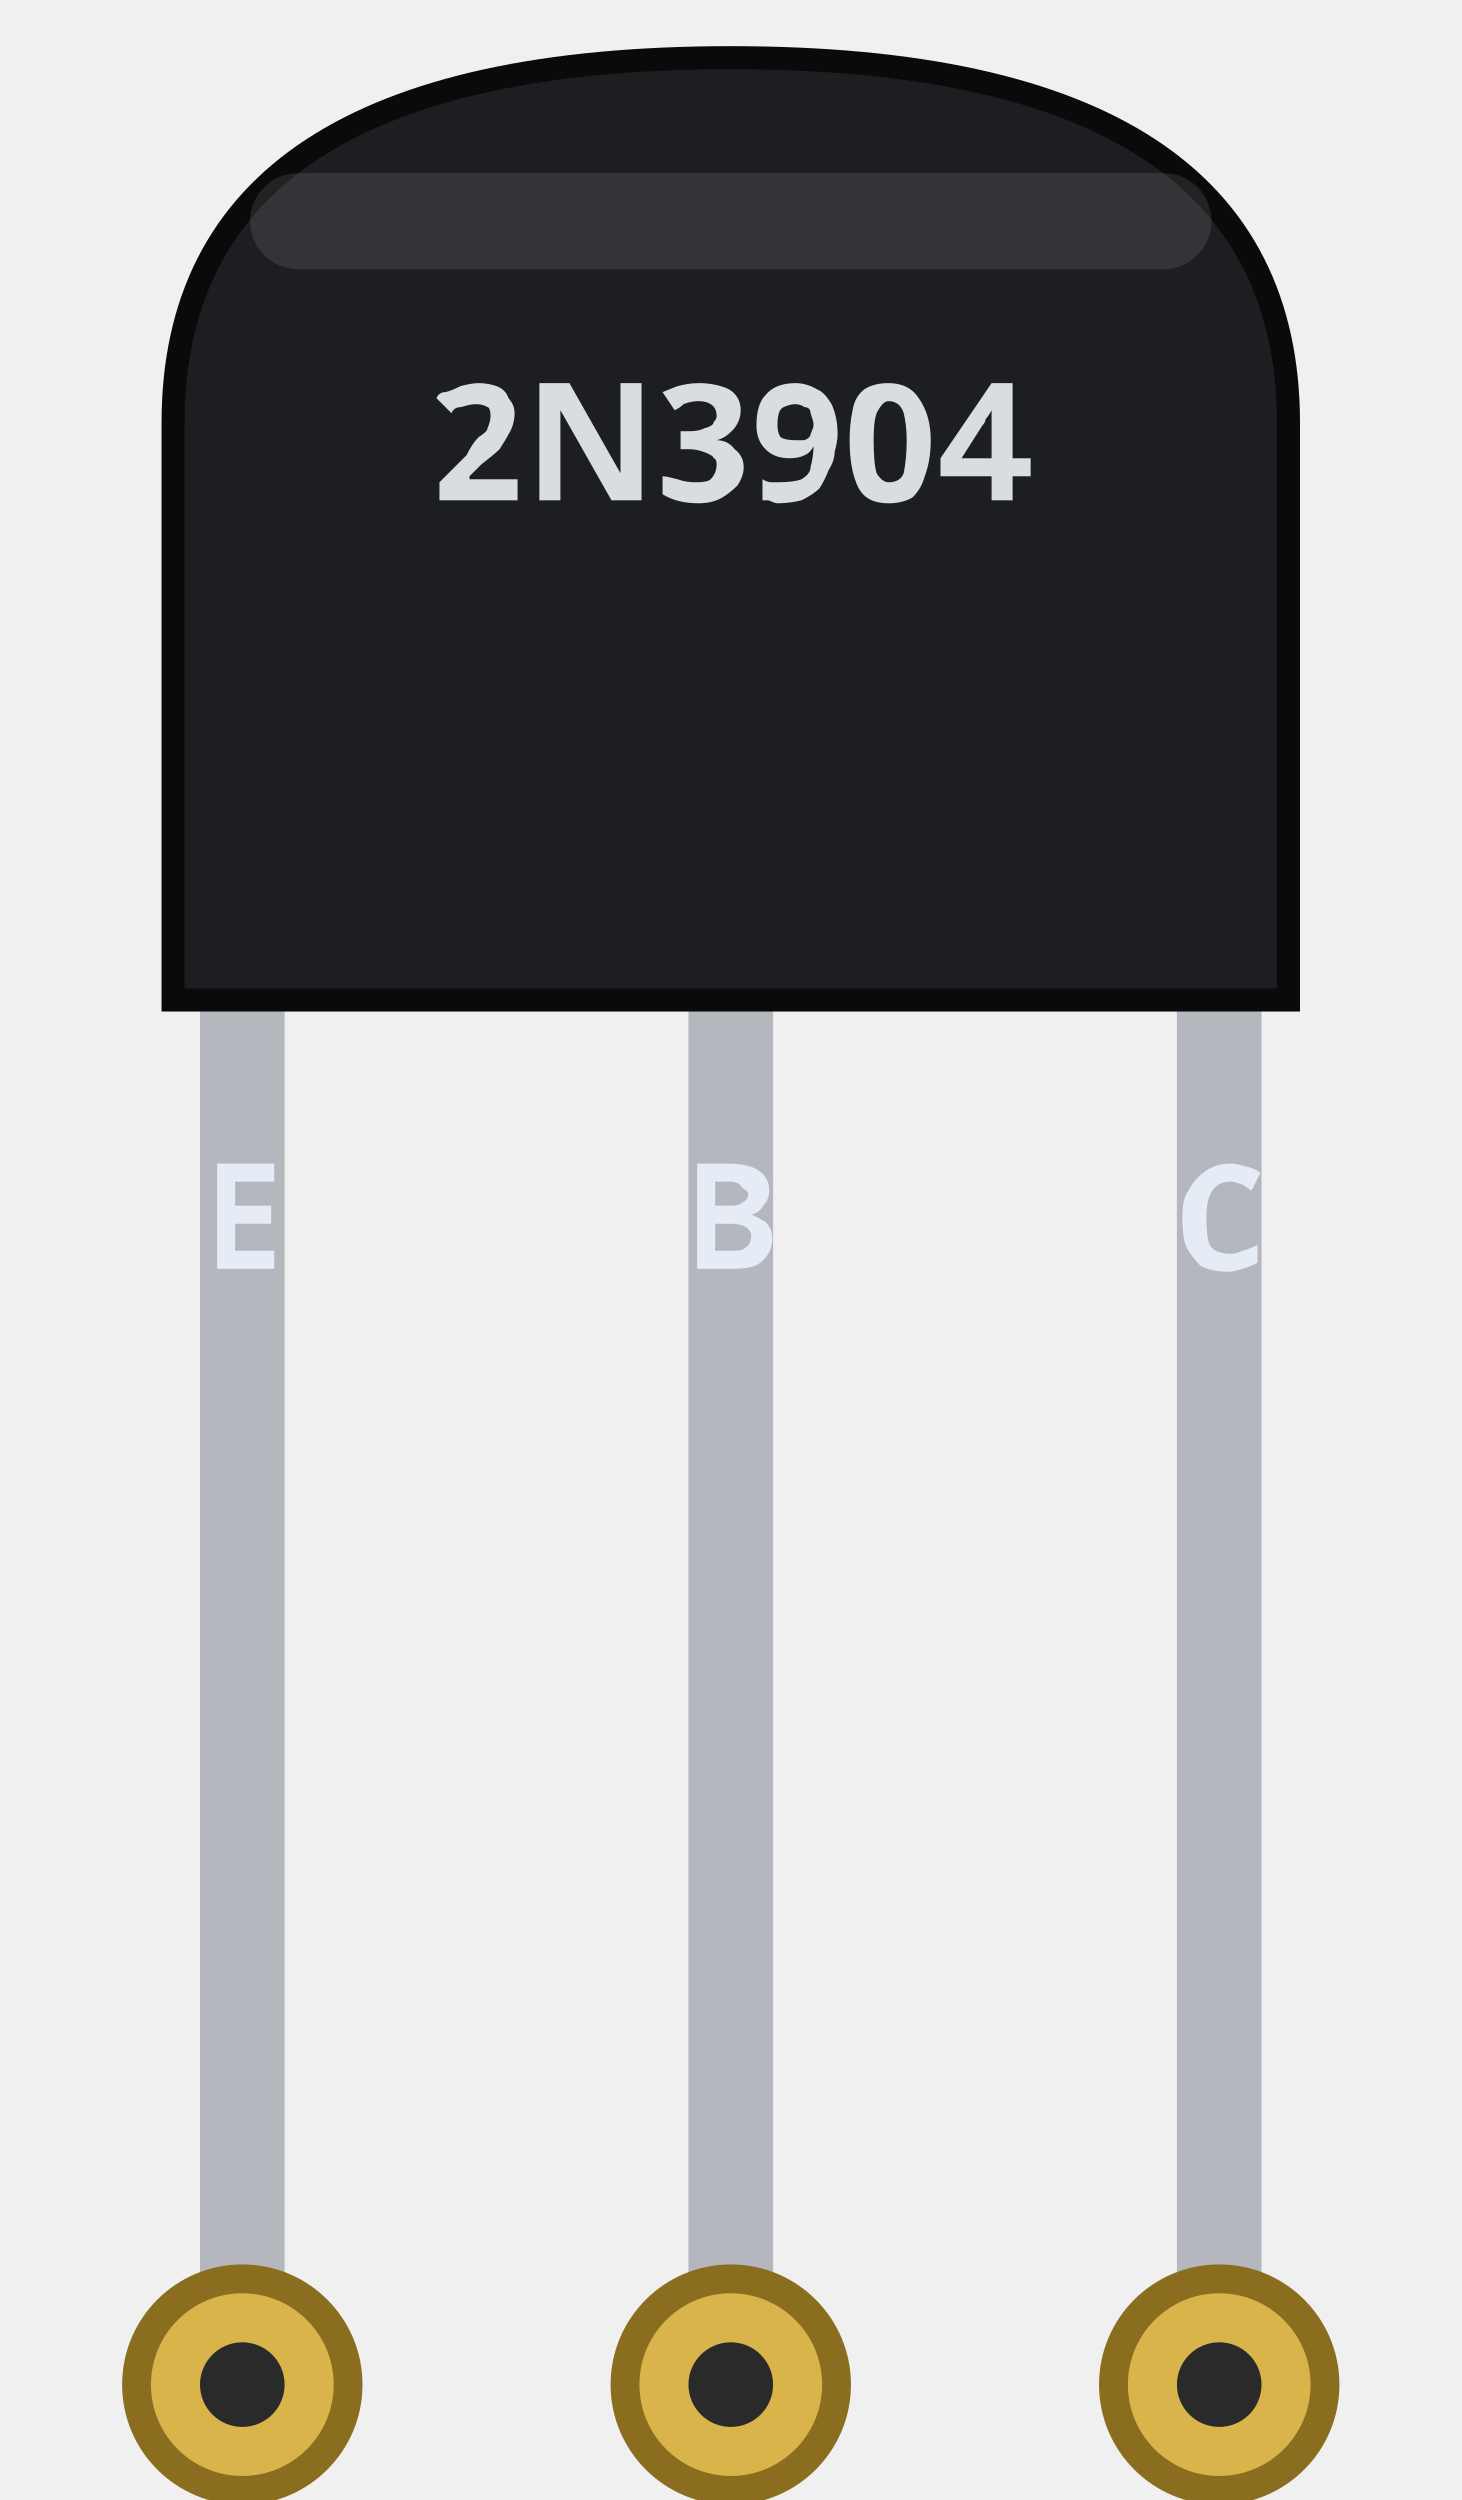
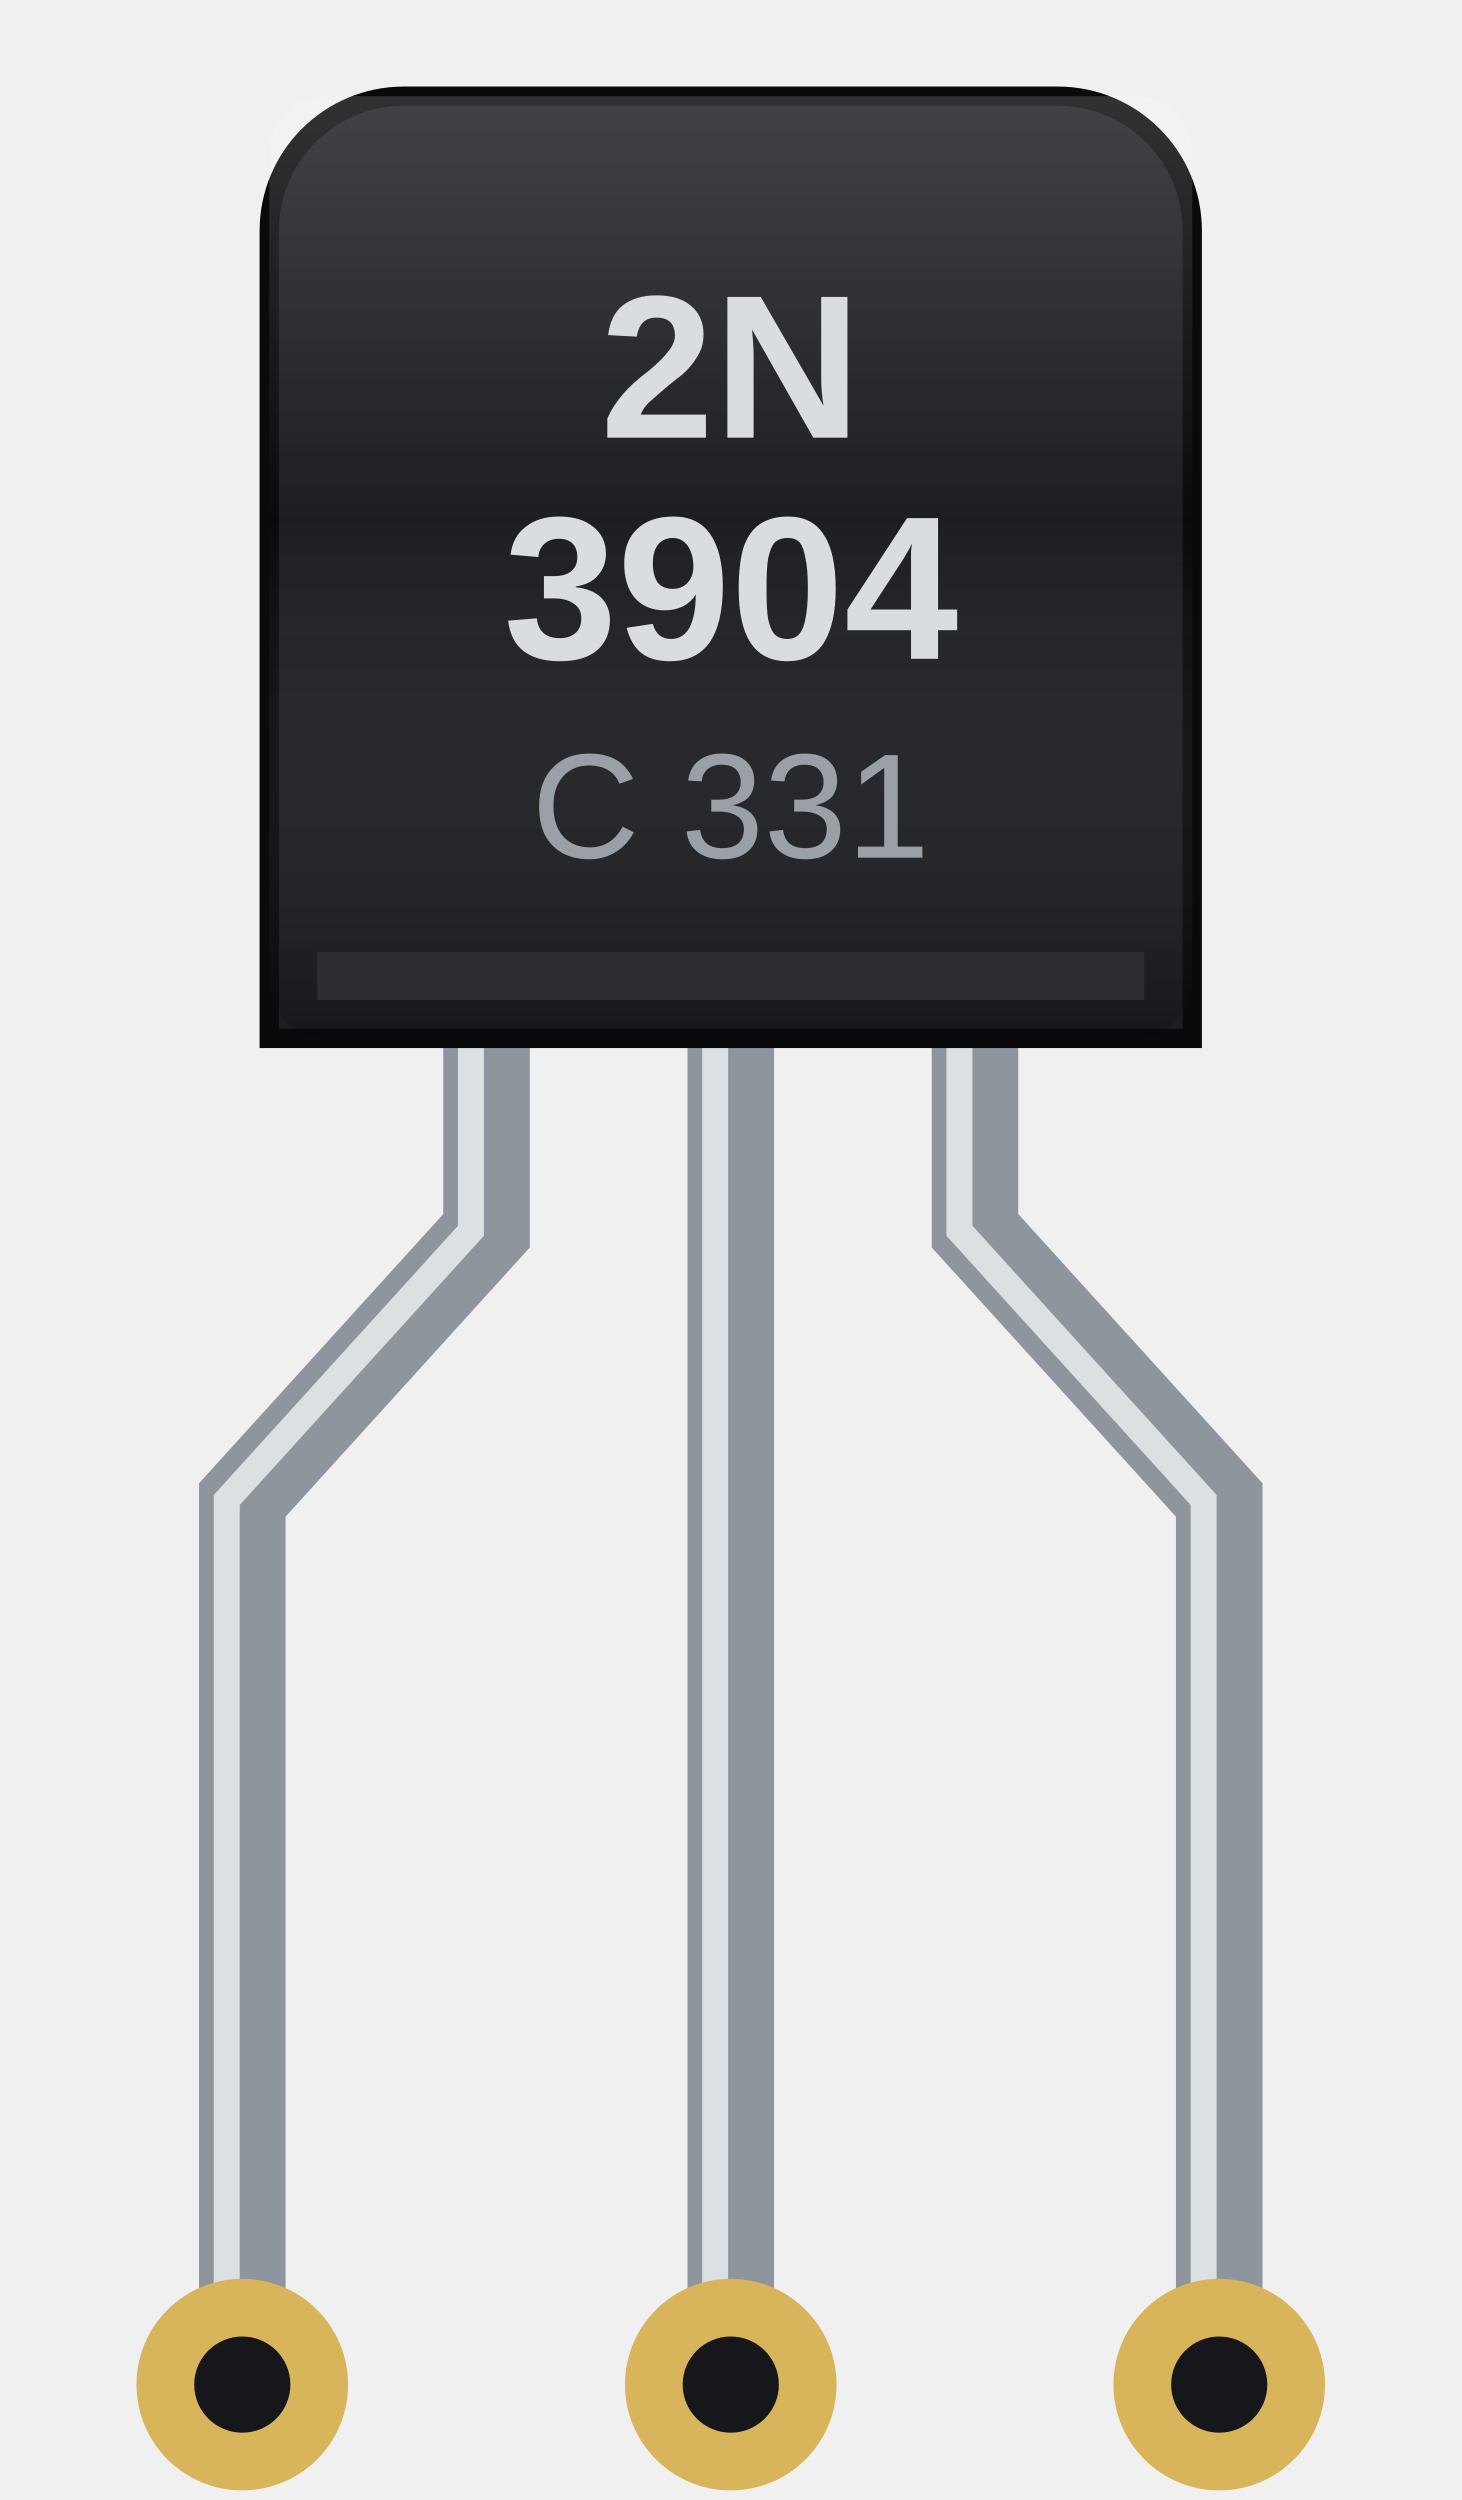
- <svg xmlns="http://www.w3.org/2000/svg" version="1.1" width="7.6mm" height="13.0mm" viewBox="0 0 7.6 13.0">
-   <rect x="1.04" y="5.00" width="0.44" height="7.40" fill="#b4b8be" />
-   <rect x="3.58" y="5.00" width="0.44" height="7.40" fill="#b4b8be" />
-   <rect x="6.12" y="5.00" width="0.44" height="7.40" fill="#b4b8be" />
-   <path d="M0.9 5.2 V2.2 Q0.9 0.3 3.8 0.3 Q6.7 0.3 6.7 2.2 V5.2 Z" fill="#1d1e22" stroke="#0a0a0b" stroke-width="0.12" />
-   <rect x="1.3" y="0.9" width="5.0" height="0.5" rx="0.25" fill="#ffffff" opacity="0.1" />
-   <text x="3.80" y="2.60" fill="#d9dce0" font-size="0.85px" text-anchor="middle" font-family="Verdana" font-weight="bold">2N3904</text>
-   <text x="3.80" y="3.70" fill="#d9dce0" font-size="0.85px" text-anchor="middle" font-family="Verdana" font-weight="bold" />
-   <text x="1.26" y="6.60" fill="#e6ecf5" font-size="0.75px" text-anchor="middle" font-family="Verdana" font-weight="bold">E</text>
-   <circle cx="1.26" cy="12.40" r="0.55" fill="#d9b44a" stroke="#8a6d1f" stroke-width="0.15" />
-   <circle cx="1.26" cy="12.40" r="0.22" fill="#2a2a2a" />
-   <text x="3.80" y="6.60" fill="#e6ecf5" font-size="0.75px" text-anchor="middle" font-family="Verdana" font-weight="bold">B</text>
-   <circle cx="3.80" cy="12.40" r="0.55" fill="#d9b44a" stroke="#8a6d1f" stroke-width="0.15" />
-   <circle cx="3.80" cy="12.40" r="0.22" fill="#2a2a2a" />
-   <text x="6.34" y="6.60" fill="#e6ecf5" font-size="0.75px" text-anchor="middle" font-family="Verdana" font-weight="bold">C</text>
-   <circle cx="6.34" cy="12.40" r="0.55" fill="#d9b44a" stroke="#8a6d1f" stroke-width="0.15" />
-   <circle cx="6.34" cy="12.40" r="0.22" fill="#2a2a2a" />
+ <svg xmlns="http://www.w3.org/2000/svg" version="1.1" width="28.724px" height="49.134px" viewBox="0 0 28.724 49.134">
+   <defs>
+     <linearGradient id="luz" x1="0" y1="0" x2="0" y2="1">
+       <stop offset="0" stop-color="#ffffff" stop-opacity="0.16" />
+       <stop offset="0.45" stop-color="#ffffff" stop-opacity="0" />
+       <stop offset="1" stop-color="#000000" stop-opacity="0.22" />
+     </linearGradient>
+     <linearGradient id="metal" x1="0" y1="0" x2="0" y2="1">
+       <stop offset="0" stop-color="#f4f6f8" />
+       <stop offset="0.5" stop-color="#b9bfc6" />
+       <stop offset="1" stop-color="#868d95" />
+     </linearGradient>
+     <linearGradient id="metal-h" x1="0" y1="0" x2="1" y2="0">
+       <stop offset="0" stop-color="#8a9199" />
+       <stop offset="0.35" stop-color="#eef1f4" />
+       <stop offset="0.7" stop-color="#b3b9c0" />
+       <stop offset="1" stop-color="#7c838b" />
+     </linearGradient>
+     <radialGradient id="lata" cx="0.4" cy="0.38" r="0.66">
+       <stop offset="0" stop-color="#f6f8fa" />
+       <stop offset="0.6" stop-color="#c3c9cf" />
+       <stop offset="1" stop-color="#8c939b" />
+     </radialGradient>
+     <linearGradient id="plastico" x1="0" y1="0" x2="0" y2="1">
+       <stop offset="0" stop-color="#3a3c40" />
+       <stop offset="1" stop-color="#16171a" />
+     </linearGradient>
+     <linearGradient id="ouro" x1="0" y1="0" x2="0" y2="1">
+       <stop offset="0" stop-color="#f4dc8c" />
+       <stop offset="1" stop-color="#b88a2c" />
+     </linearGradient>
+     <linearGradient id="niquel" x1="0" y1="0" x2="0" y2="1">
+       <stop offset="0" stop-color="#e9ecef" />
+       <stop offset="0.5" stop-color="#c2c7cd" />
+       <stop offset="1" stop-color="#959ba2" />
+     </linearGradient>
+   </defs>
+   <path d="M9.562 19.654 L9.562 24.189 L4.762 29.48 L4.762 46.866" fill="none" stroke="#8e959c" stroke-width="1.701" stroke-linecap="butt" />
+   <path d="M9.256 19.654 L9.256 24.189 L4.456 29.48 L4.456 46.866" fill="none" stroke="#e9edf0" stroke-width="0.51" stroke-linecap="butt" stroke-opacity="0.85" />
+   <path d="M14.362 19.654 L14.362 24.189 L14.362 29.48 L14.362 46.866" fill="none" stroke="#8e959c" stroke-width="1.701" stroke-linecap="butt" />
+   <path d="M14.056 19.654 L14.056 24.189 L14.056 29.48 L14.056 46.866" fill="none" stroke="#e9edf0" stroke-width="0.51" stroke-linecap="butt" stroke-opacity="0.85" />
+   <path d="M19.162 19.654 L19.162 24.189 L23.962 29.48 L23.962 46.866" fill="none" stroke="#8e959c" stroke-width="1.701" stroke-linecap="butt" />
+   <path d="M18.856 19.654 L18.856 24.189 L23.656 29.48 L23.656 46.866" fill="none" stroke="#e9edf0" stroke-width="0.51" stroke-linecap="butt" stroke-opacity="0.85" />
+   <path d="M5.291 20.409 L5.291 4.535 A2.646 2.646 0 0 1 7.937 1.89 L20.787 1.89 A2.646 2.646 0 0 1 23.433 4.535 L23.433 20.409 Z" fill="#1d1e22" stroke="#0a0a0b" stroke-width="0.378" />
+   <rect x="5.291" y="1.89" width="18.142" height="18.52" rx="1.134" fill="url(#luz)" />
+   <rect x="6.236" y="18.709" width="16.252" height="0.945" fill="#2c2e33" />
+   <text transform="translate(14.362 6.992) rotate(0)" x="0" y="1.606" font-family="Arial" font-weight="bold" font-size="4.016" fill="#d9dce0" text-anchor="middle">2N</text>
+   <text transform="translate(14.362 11.339) rotate(0)" x="0" y="1.606" font-family="Arial" font-weight="bold" font-size="4.016" fill="#d9dce0" text-anchor="middle">3904</text>
+   <text transform="translate(14.362 15.685) rotate(0)" x="0" y="1.172" font-family="Arial" font-weight="normal" font-size="2.929" fill="#9aa0a8" text-anchor="middle">C 331</text>
+   <circle cx="4.762" cy="46.866" r="2.079" fill="#d8b45a" />
+   <circle cx="4.762" cy="46.866" r="0.945" fill="#15171b" />
+   <circle cx="14.362" cy="46.866" r="2.079" fill="#d8b45a" />
+   <circle cx="14.362" cy="46.866" r="0.945" fill="#15171b" />
+   <circle cx="23.962" cy="46.866" r="2.079" fill="#d8b45a" />
+   <circle cx="23.962" cy="46.866" r="0.945" fill="#15171b" />
</svg>
